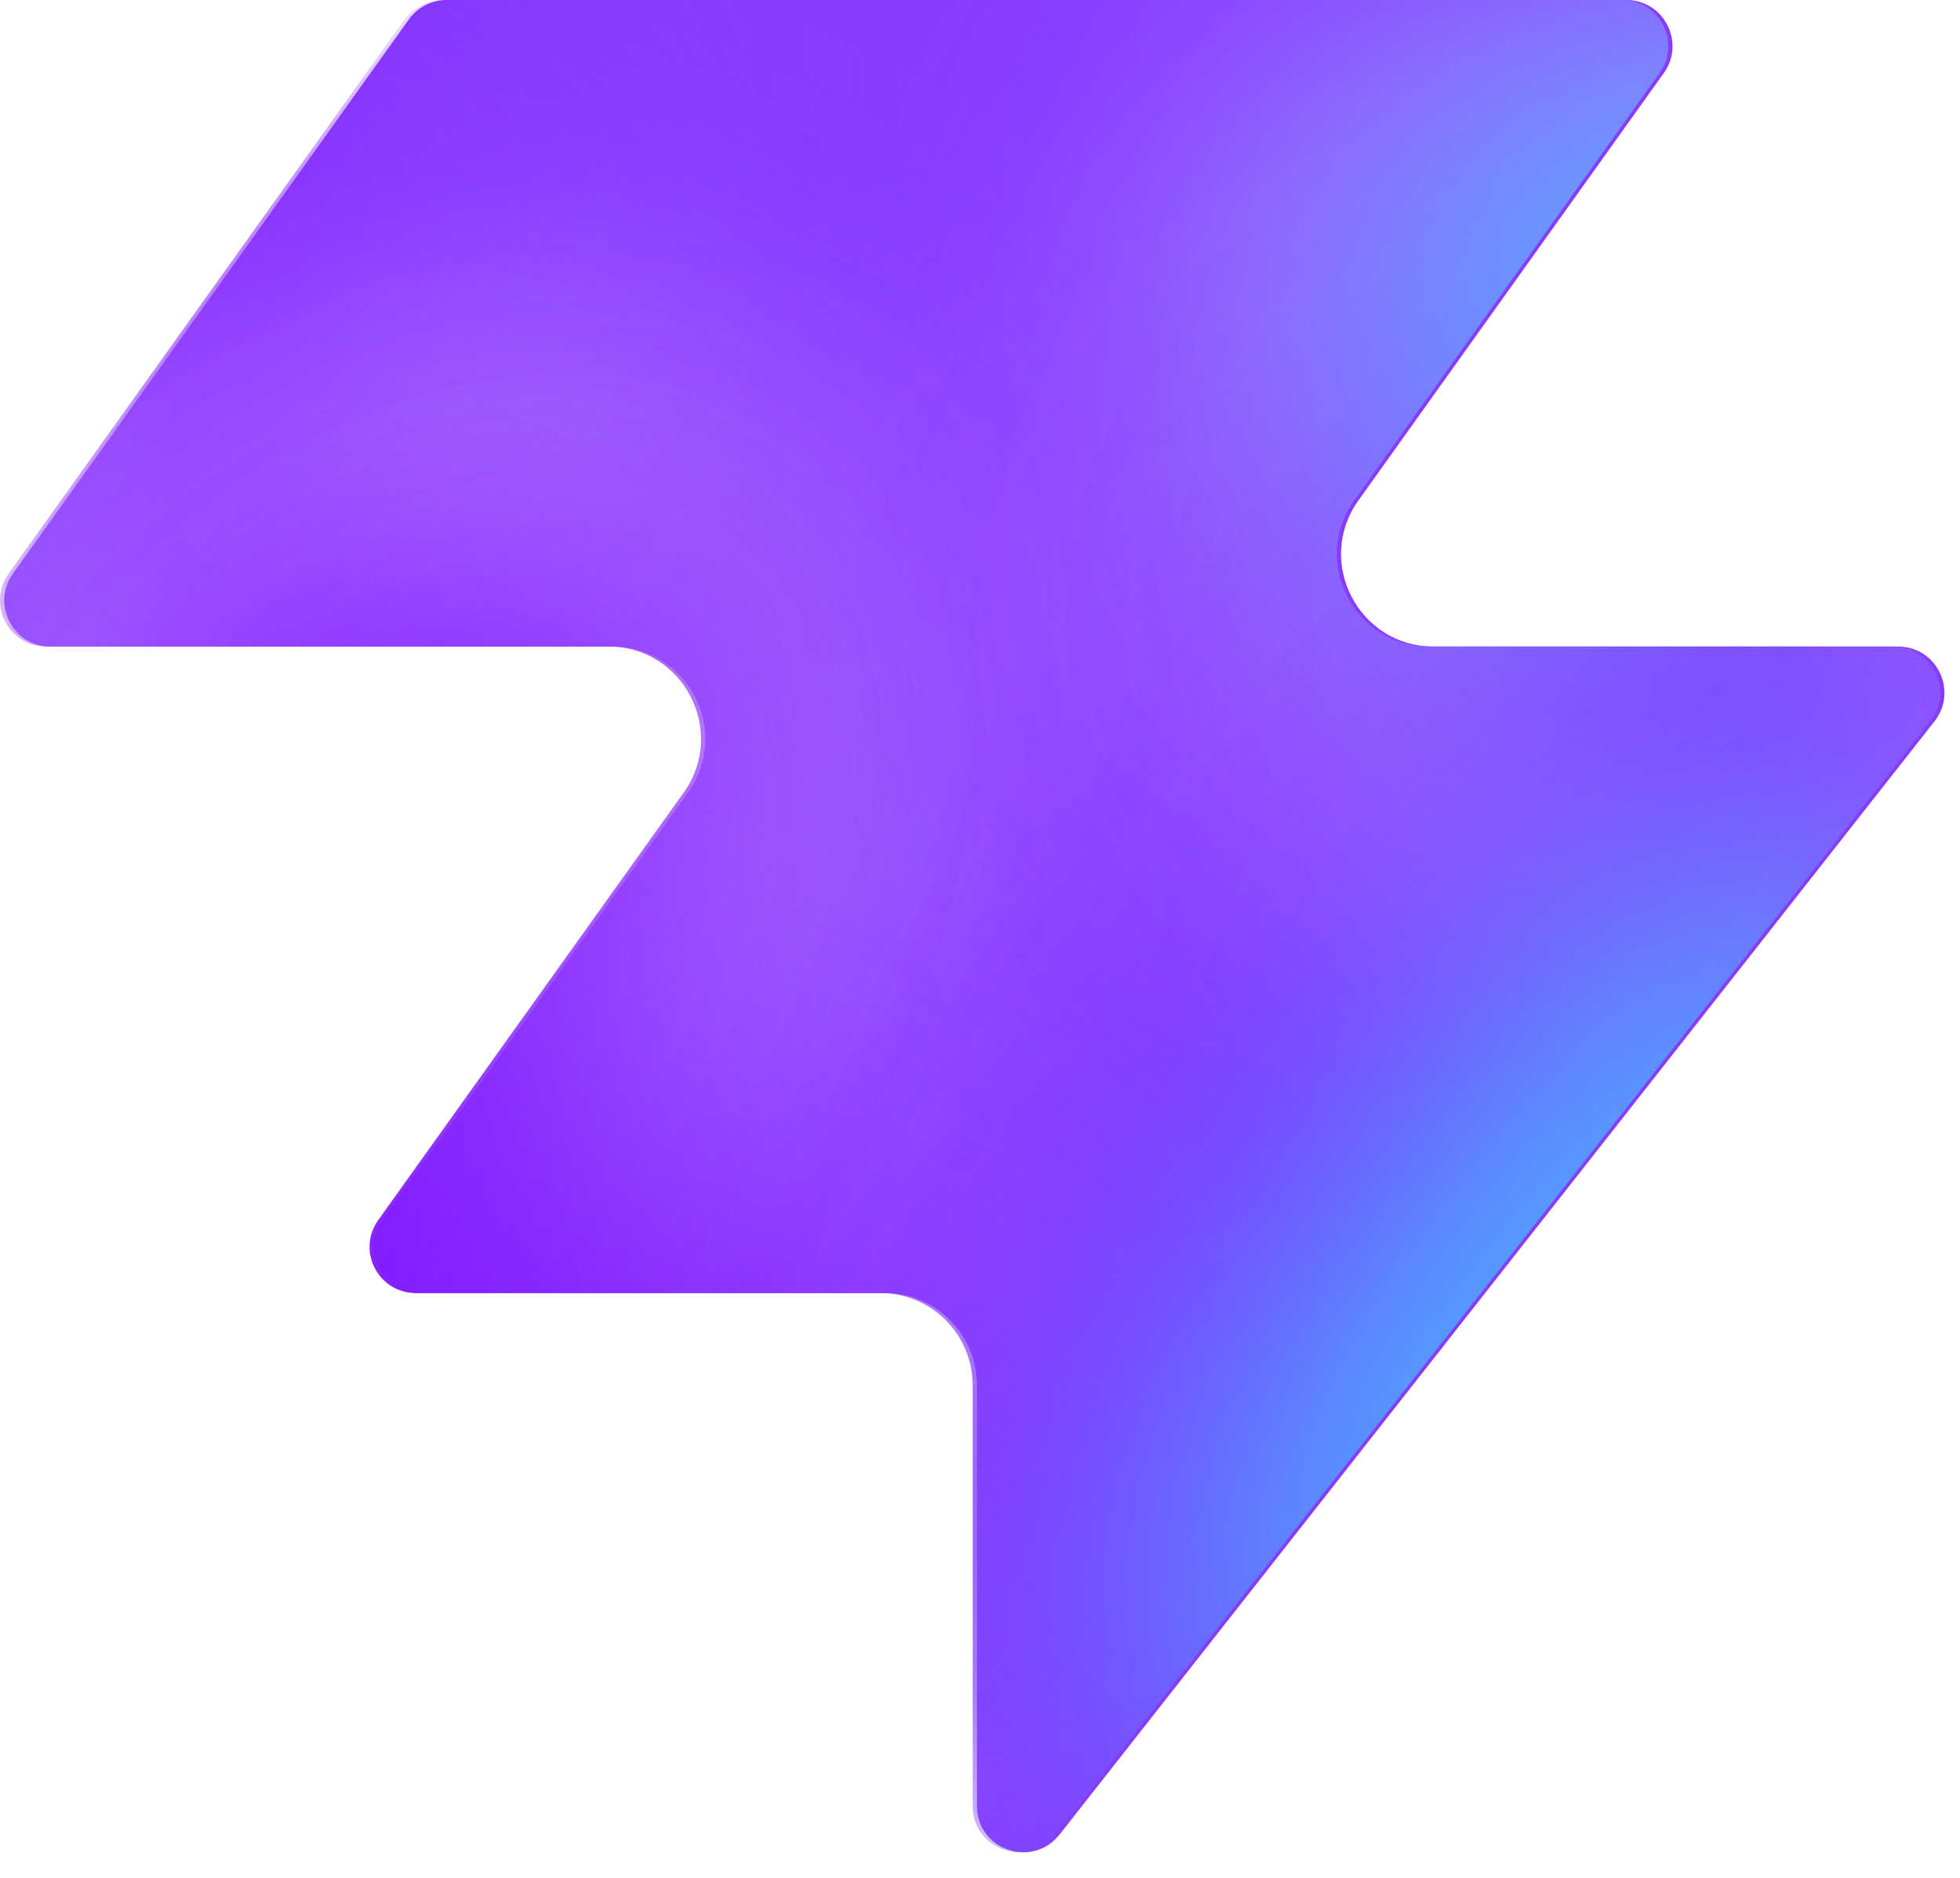
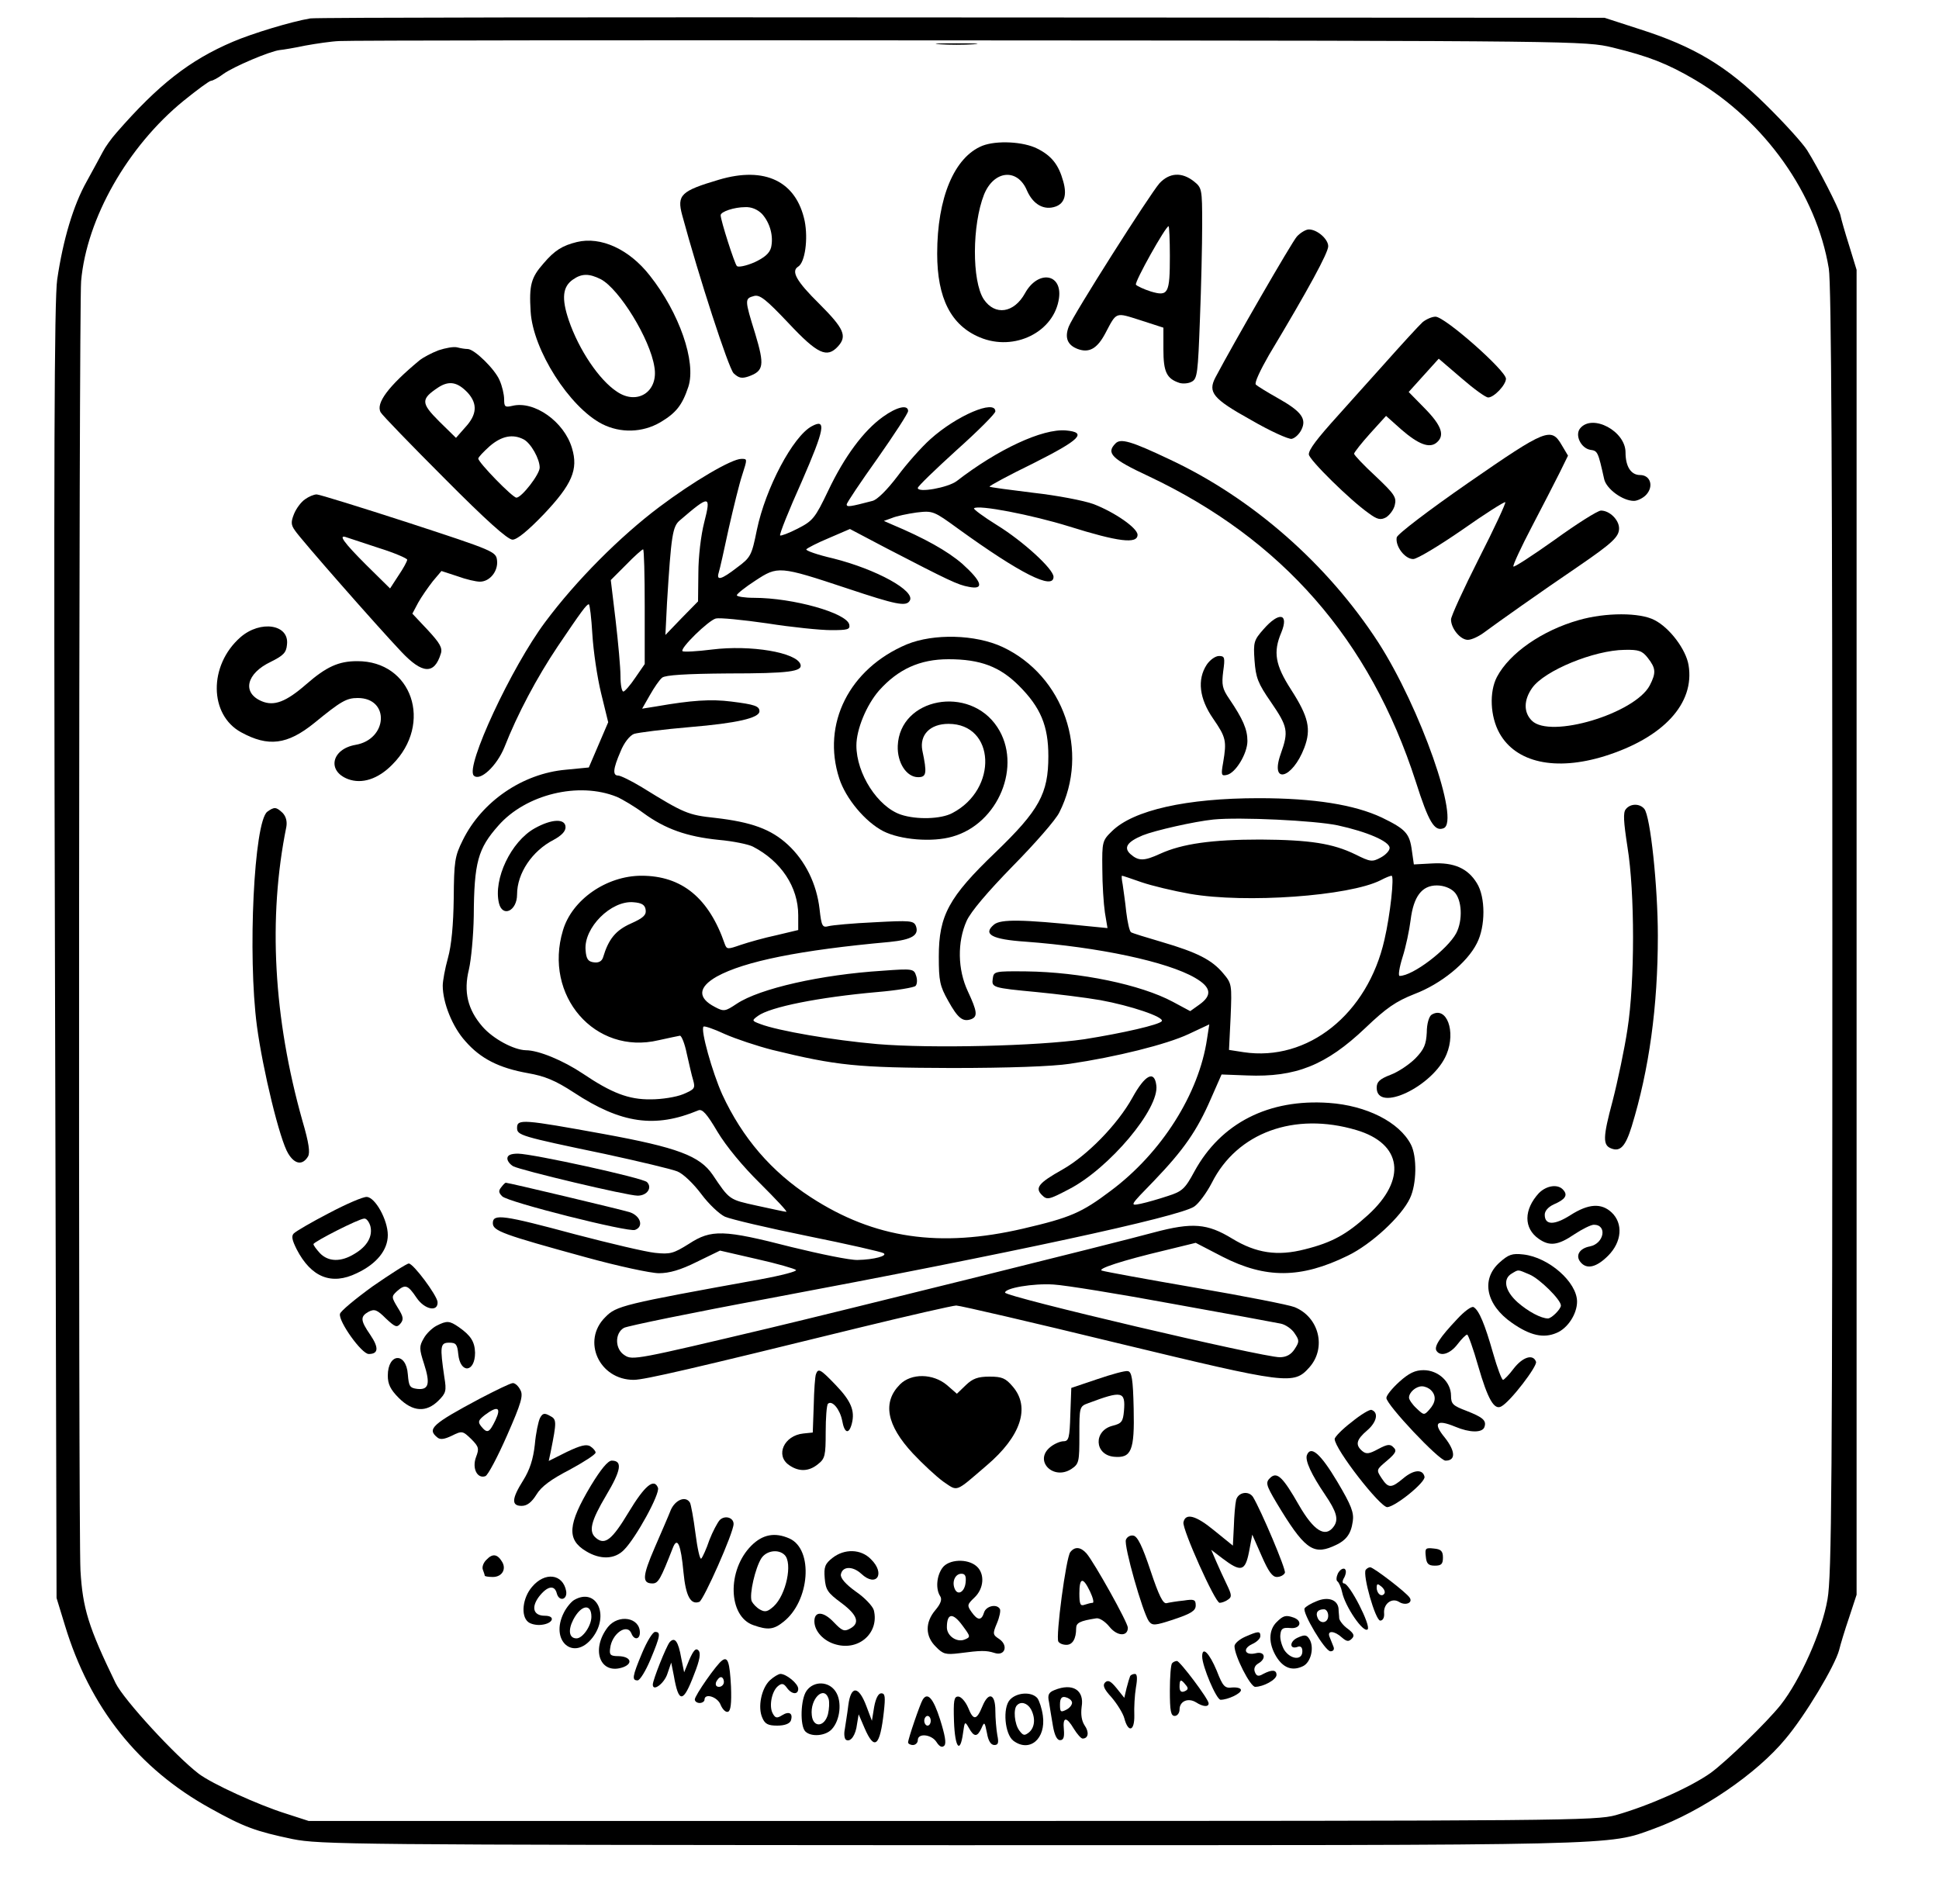
- <svg xmlns="http://www.w3.org/2000/svg" width="48" height="46" fill="none" viewBox="0 0 48 46">
-   <path fill="#863bff" d="M25.946 44.938c-.664.845-2.021.375-2.021-.698V33.937a2.26 2.26 0 0 0-2.262-2.262H10.287c-.92 0-1.456-1.04-.92-1.788l7.48-10.471c1.07-1.497 0-3.578-1.842-3.578H1.237c-.92 0-1.456-1.04-.92-1.788L10.013.474c.214-.297.556-.474.92-.474h28.894c.92 0 1.456 1.04.92 1.788l-7.48 10.471c-1.07 1.498 0 3.579 1.842 3.579h11.377c.943 0 1.473 1.088.89 1.83L25.947 44.94z" style="fill:#863bff;fill:color(display-p3 .525 .23 1);fill-opacity:1" />
-   <mask id="a" width="48" height="46" x="0" y="0" maskUnits="userSpaceOnUse" style="mask-type:alpha">
-     <path fill="#000" d="M25.842 44.938c-.664.844-2.021.375-2.021-.698V33.937a2.26 2.26 0 0 0-2.262-2.262H10.183c-.92 0-1.456-1.04-.92-1.788l7.48-10.471c1.07-1.498 0-3.579-1.842-3.579H1.133c-.92 0-1.456-1.04-.92-1.787L9.91.473c.214-.297.556-.474.92-.474h28.894c.92 0 1.456 1.04.92 1.788l-7.48 10.471c-1.07 1.498 0 3.578 1.842 3.578h11.377c.943 0 1.473 1.088.89 1.832L25.843 44.94z" style="fill:#000;fill-opacity:1" />
-   </mask>
-   <g mask="url(#a)">
-     <g filter="url(#b)">
-       <ellipse cx="5.508" cy="14.704" fill="#ede6ff" rx="5.508" ry="14.704" style="fill:#ede6ff;fill:color(display-p3 .927 .903 1);fill-opacity:1" transform="matrix(.00324 1 1 -.00324 -4.47 31.516)" />
-     </g>
-     <g filter="url(#c)">
-       <ellipse cx="10.399" cy="29.851" fill="#ede6ff" rx="10.399" ry="29.851" style="fill:#ede6ff;fill:color(display-p3 .927 .903 1);fill-opacity:1" transform="matrix(.00324 1 1 -.00324 -39.328 7.883)" />
-     </g>
-     <g filter="url(#d)">
-       <ellipse cx="5.508" cy="30.487" fill="#7e14ff" rx="5.508" ry="30.487" style="fill:#7e14ff;fill:color(display-p3 .492 .077 1);fill-opacity:1" transform="rotate(89.814 -25.913 -14.639)scale(1 -1)" />
-     </g>
-     <g filter="url(#e)">
-       <ellipse cx="5.508" cy="30.599" fill="#7e14ff" rx="5.508" ry="30.599" style="fill:#7e14ff;fill:color(display-p3 .492 .077 1);fill-opacity:1" transform="rotate(89.814 -32.644 -3.334)scale(1 -1)" />
-     </g>
-     <g filter="url(#f)">
-       <ellipse cx="5.508" cy="30.599" fill="#7e14ff" rx="5.508" ry="30.599" style="fill:#7e14ff;fill:color(display-p3 .492 .077 1);fill-opacity:1" transform="matrix(.00324 1 1 -.00324 -34.34 30.47)" />
-     </g>
-     <g filter="url(#g)">
-       <ellipse cx="14.072" cy="22.078" fill="#ede6ff" rx="14.072" ry="22.078" style="fill:#ede6ff;fill:color(display-p3 .927 .903 1);fill-opacity:1" transform="rotate(93.35 24.506 48.493)scale(-1 1)" />
-     </g>
-     <g filter="url(#h)">
-       <ellipse cx="3.47" cy="21.501" fill="#7e14ff" rx="3.47" ry="21.501" style="fill:#7e14ff;fill:color(display-p3 .492 .077 1);fill-opacity:1" transform="rotate(89.009 28.708 47.59)scale(-1 1)" />
-     </g>
-     <g filter="url(#i)">
-       <ellipse cx="3.47" cy="21.501" fill="#7e14ff" rx="3.47" ry="21.501" style="fill:#7e14ff;fill:color(display-p3 .492 .077 1);fill-opacity:1" transform="rotate(89.009 28.708 47.59)scale(-1 1)" />
-     </g>
-     <g filter="url(#j)">
-       <ellipse cx=".387" cy="8.972" fill="#7e14ff" rx="4.407" ry="29.108" style="fill:#7e14ff;fill:color(display-p3 .492 .077 1);fill-opacity:1" transform="rotate(39.51 .387 8.972)" />
-     </g>
-     <g filter="url(#k)">
-       <ellipse cx="47.523" cy="-6.092" fill="#7e14ff" rx="4.407" ry="29.108" style="fill:#7e14ff;fill:color(display-p3 .492 .077 1);fill-opacity:1" transform="rotate(37.892 47.523 -6.092)" />
-     </g>
-     <g filter="url(#l)">
-       <ellipse cx="41.412" cy="6.333" fill="#47bfff" rx="5.971" ry="9.665" style="fill:#47bfff;fill:color(display-p3 .28 .748 1);fill-opacity:1" transform="rotate(37.892 41.412 6.333)" />
-     </g>
-     <g filter="url(#m)">
-       <ellipse cx="-1.879" cy="38.332" fill="#7e14ff" rx="4.407" ry="29.108" style="fill:#7e14ff;fill:color(display-p3 .492 .077 1);fill-opacity:1" transform="rotate(37.892 -1.88 38.332)" />
-     </g>
-     <g filter="url(#n)">
-       <ellipse cx="-1.879" cy="38.332" fill="#7e14ff" rx="4.407" ry="29.108" style="fill:#7e14ff;fill:color(display-p3 .492 .077 1);fill-opacity:1" transform="rotate(37.892 -1.88 38.332)" />
-     </g>
-     <g filter="url(#o)">
-       <ellipse cx="35.651" cy="29.907" fill="#7e14ff" rx="4.407" ry="29.108" style="fill:#7e14ff;fill:color(display-p3 .492 .077 1);fill-opacity:1" transform="rotate(37.892 35.651 29.907)" />
-     </g>
-     <g filter="url(#p)">
-       <ellipse cx="38.418" cy="32.4" fill="#47bfff" rx="5.971" ry="15.297" style="fill:#47bfff;fill:color(display-p3 .28 .748 1);fill-opacity:1" transform="rotate(37.892 38.418 32.4)" />
-     </g>
+ <svg xmlns="http://www.w3.org/2000/svg" version="1.0" width="600pt" height="589pt" viewBox="0 0 600 589" preserveAspectRatio="xMidYMid meet">
+   <g transform="translate(0,589) scale(0.1,-0.1)" fill="#000000" stroke="none">
+     <path d="M960 5833 c-59 -10 -178 -46 -239 -72 -134 -57 -231 -133 -360 -281 -17 -19 -36 -46 -43 -60 -7 -14 -30 -55 -50 -92 -41 -73 -73 -180 -91 -303 -9 -60 -11 -582 -7 -2080 l5 -2000 26 -85 c77 -254 227 -443 450 -566 104 -58 140 -71 254 -95 86 -17 179 -18 2035 -19 2099 0 2033 -2 2178 51 146 53 318 170 407 278 61 72 153 226 166 275 4 17 18 63 31 101 l23 70 0 2050 0 2050 -23 75 c-13 41 -25 83 -27 94 -5 22 -68 145 -103 201 -14 22 -71 85 -127 140 -121 120 -223 181 -389 234 l-111 36 -1990 1 c-1094 1 -2001 0 -2015 -3z m4030 -90 c111 -27 170 -50 255 -100 216 -128 376 -353 414 -584 8 -46 11 -668 11 -2050 0 -1707 -2 -1996 -15 -2068 -17 -100 -85 -251 -145 -327 -43 -54 -166 -173 -216 -210 -62 -44 -189 -101 -294 -131 -62 -17 -156 -18 -2055 -18 l-1990 0 -71 23 c-86 27 -228 92 -269 123 -73 56 -231 228 -257 280 -85 175 -102 232 -109 349 -7 135 -5 3907 2 3990 17 194 144 417 317 558 42 34 80 62 85 62 5 0 22 9 38 21 32 23 143 70 174 74 11 1 47 7 80 14 33 6 80 13 105 14 25 2 902 3 1950 2 1888 -1 1906 -2 1990 -22z" />
+     <path d="M2908 5753 c28 -2 76 -2 105 0 28 2 5 3 -53 3 -58 0 -81 -1 -52 -3z" />
+     <path d="M3040 5439 c-87 -35 -140 -161 -140 -334 0 -138 43 -222 132 -259 107 -45 231 17 245 122 10 76 -65 87 -105 15 -34 -62 -93 -71 -128 -19 -37 57 -36 230 1 324 31 76 104 82 133 12 19 -43 53 -62 89 -49 27 10 35 36 23 78 -14 51 -36 79 -80 101 -43 22 -126 26 -170 9z" />
+     <path d="M2225 5334 c-118 -35 -131 -47 -114 -110 52 -192 143 -472 159 -489 16 -15 25 -17 46 -10 48 17 50 35 21 132 -33 106 -33 109 -4 117 18 5 37 -10 107 -84 90 -96 119 -109 153 -72 29 32 19 55 -58 132 -71 70 -88 101 -65 115 21 13 31 85 20 141 -26 123 -123 170 -265 128z m133 -106 c25 -28 36 -69 28 -104 -5 -18 -20 -31 -52 -46 -26 -11 -50 -16 -54 -11 -7 7 -50 141 -50 157 0 11 42 25 76 25 19 1 38 -7 52 -21z" />
+     <path d="M3588 5323 c-30 -34 -267 -407 -281 -444 -13 -34 -4 -57 28 -69 35 -13 60 1 85 48 36 68 30 66 109 41 l71 -23 0 -67 c0 -70 10 -91 50 -104 10 -3 28 -2 38 4 17 9 19 28 25 192 4 100 7 233 7 295 0 110 -1 113 -26 133 -37 29 -75 27 -106 -6z m32 -225 c0 -117 -5 -126 -59 -110 -22 7 -43 17 -46 21 -5 8 92 181 101 181 2 0 4 -42 4 -92z" />
+     <path d="M4013 5158 c-16 -18 -196 -330 -252 -436 -24 -46 -8 -66 109 -131 60 -35 118 -61 127 -59 10 2 23 14 30 28 17 34 0 57 -73 98 -32 18 -63 37 -68 42 -5 5 14 45 41 92 123 205 183 316 183 336 0 22 -34 52 -60 52 -9 0 -26 -10 -37 -22z" />
+     <path d="M1785 5141 c-45 -11 -69 -26 -103 -66 -39 -44 -45 -68 -40 -149 7 -119 120 -296 221 -348 57 -29 125 -27 180 5 49 29 68 53 87 110 25 77 -28 229 -119 344 -64 82 -152 122 -226 104z m74 -115 c57 -30 153 -185 166 -272 13 -76 -53 -119 -116 -76 -55 36 -118 130 -149 221 -23 68 -19 104 13 126 27 19 50 19 86 1z" />
+     <path d="M4402 4893 c-11 -10 -66 -70 -122 -133 -57 -63 -119 -133 -139 -155 -66 -73 -91 -106 -91 -121 0 -16 128 -142 185 -182 27 -20 37 -22 54 -13 11 7 24 24 27 38 6 24 -1 34 -59 89 -37 34 -67 66 -67 70 1 5 23 33 50 63 l49 54 47 -42 c53 -46 87 -59 109 -41 27 22 16 53 -36 106 l-50 51 46 51 47 52 70 -60 c38 -33 75 -60 83 -60 18 0 55 39 55 58 0 25 -189 192 -218 192 -11 0 -29 -8 -40 -17z" />
+     <path d="M1357 4806 c-21 -8 -48 -22 -60 -32 -95 -79 -135 -132 -119 -160 4 -8 93 -100 197 -204 129 -130 196 -190 211 -190 14 0 48 28 97 79 87 92 107 138 87 204 -24 82 -117 148 -185 131 -22 -5 -25 -3 -25 20 0 15 -6 41 -14 59 -14 34 -78 97 -99 97 -7 0 -21 2 -32 5 -11 3 -37 -2 -58 -9z m91 -132 c30 -34 28 -67 -8 -106 l-29 -33 -52 51 c-57 57 -57 69 -3 105 34 22 60 17 92 -17z m173 -144 c22 -12 49 -60 49 -87 0 -21 -56 -93 -72 -93 -12 0 -118 109 -118 121 0 4 16 21 35 38 37 32 72 39 106 21z" />
+     <path d="M2732 4600 c-60 -43 -119 -123 -169 -228 -41 -86 -48 -94 -95 -118 -27 -14 -52 -23 -54 -21 -3 3 27 78 67 167 71 163 77 196 31 171 -58 -31 -143 -191 -170 -321 -16 -79 -19 -85 -61 -116 -49 -38 -65 -42 -57 -16 3 9 17 71 31 137 15 66 33 139 41 163 17 53 17 52 -2 52 -30 0 -149 -70 -254 -149 -121 -91 -257 -227 -353 -356 -104 -139 -248 -448 -221 -475 19 -19 71 29 95 88 40 102 100 215 165 312 73 108 89 130 96 130 3 0 8 -42 11 -93 3 -51 15 -133 27 -182 l22 -90 -30 -70 -30 -70 -72 -7 c-133 -12 -259 -98 -318 -218 -25 -50 -27 -66 -28 -180 -1 -81 -7 -146 -18 -185 -9 -32 -16 -71 -16 -85 0 -53 30 -128 70 -172 47 -54 104 -83 194 -99 51 -9 84 -22 142 -60 146 -96 251 -111 385 -55 12 5 26 -10 59 -66 27 -45 78 -107 132 -160 49 -49 86 -88 81 -88 -4 0 -45 9 -91 19 -86 19 -84 17 -137 96 -40 58 -108 84 -338 126 -248 45 -267 47 -267 19 0 -23 8 -26 272 -81 106 -23 207 -47 224 -54 18 -7 50 -38 74 -70 23 -31 56 -62 73 -70 18 -8 133 -35 256 -60 124 -25 229 -49 235 -53 14 -8 -29 -20 -80 -21 -23 -1 -115 18 -205 40 -210 54 -248 55 -317 10 -48 -30 -58 -33 -105 -28 -29 3 -139 29 -246 57 -223 60 -256 65 -256 35 0 -24 30 -35 289 -106 98 -27 200 -49 225 -49 32 0 67 10 117 35 l72 35 113 -26 c63 -14 118 -30 122 -34 5 -4 -45 -17 -110 -29 -426 -77 -446 -82 -480 -117 -74 -73 -19 -194 88 -194 33 0 183 35 696 161 156 38 292 69 302 69 11 0 235 -52 498 -116 531 -128 546 -130 595 -75 53 60 30 155 -46 186 -17 7 -155 34 -306 60 -151 26 -282 50 -290 53 -17 5 61 31 196 63 l94 23 83 -43 c133 -68 242 -68 387 3 73 35 167 122 193 178 21 44 22 129 3 166 -36 70 -138 121 -254 129 -186 13 -334 -62 -416 -212 -29 -54 -38 -62 -82 -76 -27 -9 -65 -20 -84 -24 -35 -7 -35 -7 41 71 92 96 133 155 176 254 l33 75 79 -3 c150 -6 244 31 366 147 65 62 94 82 152 105 82 31 163 97 193 157 27 52 27 143 0 186 -28 46 -71 65 -139 61 l-56 -3 -6 42 c-7 54 -19 67 -93 103 -85 40 -210 60 -381 60 -223 0 -388 -37 -454 -102 -30 -29 -31 -33 -30 -117 0 -47 4 -108 8 -135 l8 -48 -71 7 c-193 20 -259 21 -280 4 -36 -30 -7 -46 97 -53 228 -17 439 -62 525 -112 50 -29 54 -54 13 -83 l-28 -20 -54 29 c-99 53 -286 92 -454 94 -97 1 -100 0 -103 -22 -4 -28 -1 -29 136 -42 62 -6 151 -17 197 -25 93 -17 198 -52 190 -65 -7 -11 -120 -37 -240 -56 -144 -21 -472 -29 -640 -15 -138 12 -307 41 -362 62 -27 10 -27 11 -8 25 38 28 189 58 369 74 60 5 114 14 119 19 5 5 6 19 2 31 -7 22 -10 23 -104 16 -191 -12 -380 -55 -451 -102 -36 -24 -40 -25 -68 -10 -54 28 -52 61 6 94 85 47 257 82 534 107 70 7 93 21 82 50 -7 16 -18 17 -128 11 -67 -3 -131 -9 -142 -12 -19 -5 -22 -1 -28 53 -9 78 -44 149 -98 199 -52 48 -112 70 -225 83 -84 9 -96 14 -227 95 -33 20 -66 36 -73 36 -18 0 -16 21 7 74 11 28 29 50 42 55 13 4 91 14 173 21 144 12 215 28 215 49 0 16 -15 21 -87 30 -63 8 -123 4 -232 -15 l-44 -7 24 42 c13 23 30 48 38 54 10 8 73 12 205 13 188 0 230 6 223 28 -12 37 -154 61 -274 46 -47 -6 -88 -8 -91 -5 -9 8 80 95 103 101 11 3 83 -4 159 -15 76 -12 165 -21 198 -21 51 0 59 2 56 17 -7 36 -174 83 -295 83 -29 0 -53 4 -53 8 0 4 26 25 57 45 70 46 74 46 285 -24 150 -50 182 -57 193 -38 19 30 -102 97 -237 131 -48 11 -85 24 -83 28 3 4 34 20 70 35 l65 28 112 -59 c195 -101 222 -114 256 -120 49 -10 41 16 -20 71 -46 40 -118 80 -218 122 l-25 11 25 9 c14 6 48 13 76 17 51 6 53 5 130 -51 191 -138 294 -190 294 -148 0 24 -94 110 -175 160 -42 26 -74 50 -71 52 12 12 178 -20 294 -56 153 -48 212 -55 212 -26 0 21 -71 70 -136 95 -30 11 -114 27 -186 35 -73 9 -134 17 -136 19 -2 2 59 35 135 72 145 73 169 96 101 102 -72 6 -210 -58 -338 -157 -27 -20 -120 -37 -120 -21 0 5 54 57 120 117 66 59 120 113 120 120 0 38 -120 -13 -201 -86 -28 -25 -74 -77 -102 -115 -32 -42 -62 -72 -77 -76 -69 -18 -80 -20 -80 -11 0 5 43 69 95 142 52 74 95 140 95 147 0 21 -35 13 -78 -18z m-553 -327 c-10 -39 -18 -106 -18 -156 l-1 -88 -51 -52 -50 -52 5 100 c13 209 17 236 40 255 92 79 97 79 75 -7z m-184 -261 l0 -177 -29 -42 c-16 -24 -33 -43 -37 -43 -5 0 -9 21 -9 48 0 26 -7 103 -15 172 l-15 125 47 47 c26 27 50 48 53 48 3 0 5 -80 5 -178z m-86 -588 c18 -8 55 -30 82 -50 67 -49 134 -73 233 -83 45 -4 93 -14 106 -21 87 -45 140 -125 140 -212 l0 -46 -67 -16 c-38 -8 -87 -22 -111 -30 -40 -14 -43 -14 -49 2 -49 143 -133 212 -258 212 -108 0 -215 -74 -243 -169 -61 -202 99 -387 296 -340 31 7 61 13 66 14 5 0 15 -25 21 -55 7 -30 15 -67 20 -83 7 -25 4 -28 -31 -43 -22 -9 -66 -16 -100 -16 -69 -1 -122 20 -211 80 -60 40 -136 72 -176 72 -37 1 -101 35 -134 73 -46 53 -59 108 -42 177 7 30 14 105 15 165 1 167 13 209 76 280 85 97 249 137 367 89z m2230 -88 c92 -20 161 -50 161 -70 0 -9 -13 -22 -28 -30 -26 -14 -32 -13 -78 10 -70 34 -140 45 -294 46 -150 0 -242 -13 -310 -44 -50 -23 -67 -23 -92 -1 -22 20 -10 38 38 58 37 15 160 43 219 49 81 8 312 -3 384 -18z m-607 -176 c32 -11 99 -27 150 -36 172 -30 493 -7 590 42 15 8 30 14 34 14 9 0 -4 -121 -22 -198 -52 -230 -237 -378 -436 -348 l-45 7 5 102 c4 100 4 103 -23 135 -35 42 -81 65 -190 97 -48 14 -90 27 -95 30 -5 3 -11 31 -15 63 -3 31 -9 69 -11 85 -3 15 -4 27 -2 27 2 0 29 -9 60 -20z m968 -30 c24 -24 27 -88 6 -128 -27 -50 -134 -132 -175 -132 -5 0 -1 26 9 58 10 31 21 83 25 115 9 73 35 107 81 107 21 0 42 -8 54 -20z m-2502 -56 c2 -16 -8 -25 -46 -42 -47 -21 -69 -48 -86 -105 -4 -12 -14 -17 -28 -15 -18 2 -24 10 -26 38 -6 69 79 154 148 148 26 -2 36 -8 38 -24z m392 -433 c201 -49 261 -55 555 -56 176 0 312 5 365 13 143 21 300 60 368 92 l64 30 -7 -45 c-25 -170 -141 -353 -298 -470 -90 -68 -125 -83 -271 -117 -258 -60 -460 -31 -657 97 -122 79 -212 184 -274 318 -31 69 -68 201 -58 210 2 3 32 -7 66 -23 34 -15 100 -37 147 -49z m1807 -248 c142 -42 157 -153 36 -263 -66 -60 -111 -85 -195 -106 -85 -22 -151 -12 -225 33 -77 47 -123 51 -243 19 -109 -30 -988 -248 -1190 -296 -409 -97 -423 -100 -447 -84 -31 19 -31 69 -2 85 12 6 211 47 443 90 758 142 1272 253 1321 285 14 9 39 43 55 74 78 155 255 220 447 163z m-567 -538 c168 -30 318 -58 333 -61 15 -3 35 -17 43 -30 15 -22 15 -26 0 -49 -11 -17 -26 -25 -46 -25 -53 0 -850 187 -850 200 0 14 86 29 150 25 36 -2 202 -29 370 -60z" />
+     <path d="M1655 3327 c-74 -41 -129 -158 -111 -232 11 -45 56 -24 56 27 0 66 47 135 113 169 24 13 37 26 37 39 0 28 -43 26 -95 -3z" />
+     <path d="M3504 2493 c-46 -83 -140 -179 -216 -222 -75 -42 -86 -57 -64 -79 16 -16 21 -15 84 18 124 64 281 250 270 322 -6 47 -35 32 -74 -39z" />
+     <path d="M4890 4565 c-18 -21 2 -62 31 -67 23 -3 24 -6 43 -91 7 -30 57 -67 92 -67 11 0 29 9 38 19 24 26 13 61 -19 61 -28 0 -45 26 -45 70 0 66 -102 120 -140 75z" />
+     <path d="M4545 4397 c-124 -86 -221 -160 -223 -170 -5 -27 25 -67 51 -67 12 0 80 41 151 90 71 50 131 88 134 86 2 -3 -34 -81 -82 -175 -47 -93 -86 -178 -86 -188 0 -28 29 -63 52 -63 12 0 35 11 52 24 35 26 173 124 291 204 105 72 125 91 125 117 0 26 -29 55 -56 55 -10 0 -75 -41 -144 -91 -69 -49 -126 -86 -127 -82 -2 4 24 60 57 123 33 63 72 139 86 167 l26 53 -19 32 c-33 57 -48 51 -288 -115z" />
+     <path d="M3452 4518 c-30 -30 -13 -48 103 -102 412 -195 684 -505 826 -945 40 -126 58 -155 86 -144 52 20 -72 373 -202 575 -157 242 -389 446 -645 566 -120 57 -152 66 -168 50z" />
+     <path d="M944 4345 c-12 -8 -27 -28 -34 -45 -10 -25 -10 -34 3 -52 17 -26 254 -296 329 -375 65 -69 102 -71 122 -6 6 18 -3 33 -40 73 l-48 51 18 34 c10 18 31 48 45 66 l27 32 49 -16 c27 -10 58 -17 70 -17 31 0 57 33 53 66 -3 27 -10 30 -273 116 -148 48 -277 88 -285 88 -9 0 -25 -7 -36 -15z m229 -151 c48 -15 87 -32 87 -36 0 -5 -12 -27 -27 -49 l-26 -40 -74 73 c-69 69 -89 96 -60 85 6 -2 51 -17 100 -33z" />
+     <path d="M4885 3971 c-113 -32 -214 -102 -253 -176 -24 -46 -21 -122 8 -174 51 -91 173 -118 325 -71 182 57 280 163 260 282 -8 48 -58 115 -105 139 -45 24 -152 24 -235 0z m214 -117 c25 -32 26 -46 6 -85 -46 -87 -308 -166 -365 -109 -26 26 -25 64 1 101 38 54 192 117 286 118 44 1 55 -3 72 -25z" />
+     <path d="M3910 3943 c-30 -34 -32 -40 -28 -97 4 -53 10 -70 51 -129 52 -76 55 -90 30 -160 -34 -96 36 -78 73 19 22 58 13 96 -41 180 -49 76 -56 116 -30 177 24 59 -7 65 -55 10z" />
+     <path d="M744 3918 c-99 -87 -97 -240 2 -294 84 -46 143 -39 227 29 82 67 99 77 134 77 100 0 93 -128 -7 -145 -74 -13 -89 -81 -23 -106 43 -16 93 0 137 45 127 127 61 321 -109 320 -57 0 -95 -17 -158 -72 -62 -54 -99 -68 -137 -52 -62 26 -48 86 28 122 38 19 48 28 50 53 8 63 -82 77 -144 23z" />
+     <path d="M2806 3896 c-178 -75 -264 -246 -209 -415 20 -62 80 -134 136 -163 53 -27 152 -35 214 -17 143 40 217 221 139 339 -86 131 -302 91 -308 -58 -2 -52 27 -97 63 -97 26 0 28 12 13 83 -9 48 24 82 81 82 145 0 154 -202 12 -276 -35 -19 -111 -21 -159 -5 -72 24 -138 127 -138 214 0 50 31 125 70 170 59 66 126 97 215 97 99 0 159 -23 218 -82 67 -67 91 -124 91 -218 0 -116 -28 -167 -164 -298 -144 -138 -175 -195 -175 -322 0 -75 3 -91 29 -137 30 -54 45 -66 71 -57 21 8 19 24 -10 86 -32 68 -33 153 -4 218 13 29 65 90 143 170 68 69 133 143 144 166 95 188 14 423 -176 512 -84 39 -213 42 -296 8z" />
+     <path d="M3734 3833 c-30 -46 -23 -105 20 -167 40 -58 42 -69 31 -135 -7 -39 -6 -43 11 -39 27 5 64 66 64 105 0 36 -14 68 -56 130 -22 32 -24 44 -19 85 6 43 5 48 -13 48 -11 0 -28 -12 -38 -27z" />
+     <path d="M5031 3386 c-9 -10 -7 -39 5 -117 23 -141 23 -417 0 -564 -9 -60 -30 -160 -46 -222 -30 -112 -31 -137 -4 -147 28 -11 44 7 63 68 54 176 81 371 81 590 0 152 -23 371 -42 393 -14 17 -43 17 -57 -1z" />
+     <path d="M827 3378 c-41 -32 -61 -443 -32 -663 18 -135 71 -354 97 -395 20 -33 44 -37 61 -9 7 12 3 42 -17 110 -90 319 -107 629 -50 910 3 17 -1 32 -11 43 -20 19 -26 20 -48 4z" />
+     <path d="M4430 2750 c-8 -5 -15 -28 -15 -55 -2 -37 -8 -52 -35 -80 -19 -19 -53 -42 -77 -51 -34 -13 -43 -22 -43 -40 0 -79 175 4 216 103 30 72 0 151 -46 123z" />
+     <path d="M1570 2305 c0 -8 8 -18 18 -24 25 -13 353 -91 385 -91 30 0 46 25 29 42 -13 13 -351 87 -399 88 -23 0 -33 -5 -33 -15z" />
+     <path d="M1551 2216 c-9 -11 -8 -17 3 -28 17 -18 391 -112 411 -104 28 10 17 44 -17 55 -26 8 -374 91 -383 91 -2 0 -8 -6 -14 -14z" />
+     <path d="M4762 2198 c-47 -51 -48 -109 0 -142 33 -23 59 -20 109 14 24 16 52 30 61 30 42 0 32 -58 -12 -67 -33 -6 -46 -29 -29 -49 19 -23 49 -16 85 20 43 43 47 100 11 134 -32 30 -72 27 -127 -8 -50 -32 -80 -32 -80 1 0 12 11 24 28 32 35 15 44 28 30 44 -16 20 -52 15 -76 -9z" />
+     <path d="M1018 2136 c-54 -28 -102 -56 -109 -63 -8 -8 -5 -21 9 -49 45 -87 108 -112 186 -74 62 29 96 72 96 118 0 47 -39 117 -65 118 -11 1 -64 -22 -117 -50z m128 -40 c8 -32 -10 -63 -49 -86 -42 -26 -81 -25 -107 2 -11 12 -20 24 -20 28 0 7 141 79 157 79 7 1 15 -10 19 -23z" />
+     <path d="M4640 1983 c-58 -52 -42 -131 39 -187 56 -39 97 -48 137 -31 35 14 64 59 64 97 0 60 -87 137 -166 146 -35 4 -46 0 -74 -25z m93 -37 c31 -13 97 -78 97 -96 0 -11 -29 -40 -40 -40 -21 0 -61 21 -94 50 -39 35 -47 72 -18 89 22 13 17 13 55 -3z" />
+     <path d="M1154 1910 c-54 -39 -101 -78 -102 -86 -5 -23 67 -124 89 -124 30 0 32 19 5 59 -31 45 -32 57 -5 72 18 9 26 6 53 -21 29 -27 34 -29 45 -16 11 13 9 22 -8 49 -20 33 -20 35 -3 51 26 23 34 20 61 -20 25 -37 67 -45 65 -13 -2 21 -75 119 -89 119 -6 0 -56 -32 -111 -70z" />
+     <path d="M4509 1808 c-54 -57 -72 -85 -64 -98 12 -19 42 -10 65 20 13 17 26 30 30 30 3 0 19 -44 34 -97 30 -104 50 -138 72 -125 28 15 112 125 107 138 -9 25 -41 15 -69 -21 -14 -19 -30 -35 -33 -35 -4 0 -18 37 -31 83 -25 88 -43 132 -60 142 -6 4 -29 -13 -51 -37z" />
+     <path d="M1350 1787 c-13 -7 -31 -24 -39 -39 -14 -24 -14 -32 1 -78 20 -62 15 -82 -21 -78 -23 3 -26 8 -29 45 -5 70 -62 66 -62 -4 0 -26 8 -43 34 -69 43 -43 85 -46 123 -8 23 23 25 30 18 72 -14 96 -13 107 15 107 21 0 25 -5 28 -35 6 -62 52 -58 52 4 -1 34 -13 53 -50 79 -29 20 -37 21 -70 4z" />
+     <path d="M2525 1638 c-3 -7 -6 -51 -7 -97 l-3 -84 -29 -3 c-60 -6 -88 -68 -44 -98 30 -21 61 -20 89 3 22 17 24 27 24 99 0 44 3 84 7 88 13 12 37 -17 44 -52 7 -40 21 -44 30 -9 10 40 -3 70 -50 119 -47 49 -54 53 -61 34z" />
+     <path d="M3395 1622 l-80 -27 -3 -82 c-2 -73 -5 -83 -21 -83 -10 0 -29 -8 -41 -18 -52 -42 9 -104 65 -68 24 16 25 22 25 105 0 87 0 89 28 99 104 39 115 37 110 -24 -3 -33 -7 -39 -35 -46 -60 -15 -57 -90 4 -96 54 -5 64 19 61 149 -2 92 -6 114 -18 116 -8 2 -51 -10 -95 -25z" />
+     <path d="M4330 1614 c-22 -20 -40 -42 -40 -50 0 -21 163 -194 183 -194 32 0 31 29 -2 71 -38 46 -26 58 32 34 45 -19 83 -19 90 -2 8 21 -4 31 -55 51 -42 16 -48 21 -48 47 0 42 -39 79 -85 79 -26 0 -45 -9 -75 -36z m98 -26 c17 -17 15 -38 -5 -60 -16 -18 -17 -18 -40 4 -13 12 -23 27 -23 33 0 16 21 35 40 35 9 0 21 -5 28 -12z" />
+     <path d="M2785 1606 c-55 -55 -42 -126 40 -214 30 -32 72 -71 94 -87 46 -31 35 -35 134 50 106 90 136 180 81 244 -22 26 -33 31 -72 31 -36 0 -52 -6 -73 -26 l-28 -27 -31 27 c-43 36 -110 37 -145 2z" />
+     <path d="M1485 1562 c-148 -79 -164 -94 -132 -120 9 -8 22 -6 45 5 32 16 34 15 60 -10 24 -24 25 -30 15 -56 -13 -35 4 -68 29 -59 8 3 38 60 67 126 44 100 51 124 41 141 -6 12 -16 21 -23 21 -7 0 -52 -22 -102 -48z m48 -67 c-19 -39 -25 -42 -44 -19 -11 14 -9 19 11 35 40 30 52 24 33 -16z" />
+     <path d="M4182 1489 c-29 -22 -52 -46 -52 -52 0 -31 141 -212 163 -211 27 3 118 77 115 94 -5 24 -33 23 -66 -5 -37 -31 -46 -31 -67 1 -17 26 -16 26 17 54 27 23 31 31 20 41 -10 11 -19 10 -47 -5 -28 -15 -37 -17 -50 -6 -22 19 -18 35 16 64 29 25 36 55 13 63 -6 2 -34 -15 -62 -38z" />
+     <path d="M1671 1502 c-5 -10 -13 -47 -16 -82 -5 -46 -16 -79 -36 -111 -36 -57 -37 -79 -5 -79 17 0 31 11 46 35 15 25 45 47 103 77 44 24 80 47 80 53 0 5 -8 14 -16 19 -12 8 -31 3 -73 -17 l-56 -28 6 28 c19 95 19 101 -3 112 -16 9 -22 8 -30 -7z" />
+     <path d="M4044 1387 c-6 -17 14 -60 56 -122 36 -53 43 -77 27 -99 -26 -36 -62 -13 -108 67 -48 84 -66 102 -86 86 -18 -16 -17 -22 18 -81 83 -138 111 -160 172 -134 41 17 57 36 63 78 4 27 -4 49 -48 123 -52 87 -82 113 -94 82z" />
+     <path d="M1828 1292 c-71 -119 -75 -166 -15 -202 44 -27 89 -26 118 4 37 37 112 174 105 192 -12 31 -41 7 -91 -76 -51 -85 -73 -102 -100 -80 -25 20 -17 52 31 133 46 77 51 107 17 107 -12 0 -34 -27 -65 -78z" />
+     <path d="M3825 1248 c-3 -13 -6 -49 -7 -82 l-3 -59 -58 47 c-57 47 -89 55 -95 25 -4 -21 98 -249 112 -249 6 0 18 4 26 10 12 8 12 14 -4 47 -10 21 -25 53 -33 72 l-15 35 34 -26 c58 -44 71 -41 83 20 l10 53 29 -66 c21 -48 33 -65 47 -65 11 0 22 6 25 13 4 10 -74 194 -99 235 -14 20 -46 14 -52 -10z" />
+     <path d="M2076 1218 c-7 -18 -30 -71 -50 -117 -38 -88 -40 -111 -7 -111 18 0 25 13 63 110 14 36 25 11 33 -76 7 -73 22 -101 49 -91 13 5 106 214 106 241 0 20 -27 28 -43 12 -7 -8 -22 -36 -32 -62 -9 -27 -21 -53 -25 -57 -4 -5 -12 31 -18 78 -6 47 -14 90 -17 95 -13 22 -45 9 -59 -22z" />
+     <path d="M2325 1107 c-76 -76 -72 -219 6 -246 45 -16 63 -14 93 10 82 64 94 224 19 258 -45 20 -83 13 -118 -22z m103 -29 c25 -25 5 -123 -34 -159 -18 -16 -26 -19 -42 -10 -11 6 -22 18 -26 26 -8 21 11 103 30 133 16 24 53 29 72 10z" />
+     <path d="M3484 1125 c-7 -18 52 -225 71 -252 11 -14 18 -14 78 6 54 18 67 27 67 43 0 18 -5 20 -37 15 -21 -2 -45 -6 -53 -8 -11 -3 -24 23 -50 101 -25 75 -40 106 -53 108 -9 2 -20 -4 -23 -13z" />
+     <path d="M3312 1087 c-13 -15 -46 -263 -37 -277 4 -6 14 -10 25 -10 19 0 30 19 30 51 0 17 11 23 62 31 10 2 28 -10 41 -26 24 -30 57 -31 57 -3 0 16 -104 202 -128 230 -18 20 -36 22 -50 4z m61 -122 c9 -19 13 -35 8 -35 -5 0 -16 -3 -25 -6 -13 -5 -16 2 -16 35 0 50 11 52 33 6z" />
+     <path d="M4412 1073 c2 -22 8 -28 28 -28 20 0 25 5 25 25 0 20 -6 26 -28 28 -26 3 -28 1 -25 -25z" />
+     <path d="M2576 1069 c-23 -18 -27 -28 -24 -63 3 -36 9 -45 51 -76 51 -38 59 -63 27 -80 -18 -10 -25 -6 -50 20 -32 34 -60 35 -60 3 0 -31 29 -62 67 -72 72 -20 134 37 117 106 -3 12 -28 39 -56 58 -32 23 -48 42 -46 53 5 26 37 26 63 2 47 -44 76 0 30 45 -31 32 -82 33 -119 4z" />
+     <path d="M1506 1064 c-10 -9 -15 -23 -12 -31 3 -8 6 -17 6 -19 0 -2 11 -4 25 -4 29 0 43 25 28 48 -14 23 -29 25 -47 6z" />
+     <path d="M2916 1038 c-18 -25 -21 -65 -7 -87 7 -10 2 -24 -15 -44 -32 -38 -31 -81 2 -113 22 -23 31 -25 72 -20 68 9 84 9 109 1 33 -11 44 23 15 43 -20 13 -21 16 -7 49 8 19 12 39 9 44 -10 17 -43 9 -49 -11 -8 -26 -20 -25 -39 2 -14 20 -13 23 9 44 30 28 33 74 7 97 -28 25 -87 22 -106 -5z m72 -45 c-3 -30 -25 -42 -34 -19 -9 22 2 46 21 46 12 0 15 -8 13 -27z m-10 -133 c26 -35 26 -36 6 -44 -24 -9 -54 12 -54 38 0 44 18 47 48 6z" />
+     <path d="M4140 1021 c-5 -11 -6 -22 -1 -25 4 -3 11 -18 14 -33 9 -44 66 -128 79 -115 11 11 -56 142 -73 142 -6 0 -6 8 1 19 6 13 6 22 1 26 -6 3 -15 -3 -21 -14z" />
+     <path d="M4226 1032 c-10 -16 30 -157 45 -157 8 0 13 9 12 22 -3 29 23 50 46 36 20 -13 44 -3 33 13 -10 16 -112 94 -122 94 -5 0 -11 -4 -14 -8z m58 -73 c-8 -13 -24 -1 -24 18 0 13 3 13 15 3 8 -7 12 -16 9 -21z" />
+     <path d="M1646 979 c-29 -34 -35 -89 -12 -108 8 -7 27 -11 42 -9 36 4 44 28 10 28 -35 0 -43 25 -19 58 26 34 49 39 56 11 7 -26 33 -20 29 7 -10 54 -66 61 -106 13z" />
+     <path d="M1777 939 c-9 -5 -24 -23 -32 -39 -45 -88 31 -153 89 -77 53 70 11 155 -57 116z m53 -52 c0 -28 -27 -67 -46 -67 -23 0 -27 25 -10 58 24 46 56 51 56 9z" />
+     <path d="M4074 935 c-18 -7 -34 -17 -37 -22 -8 -13 63 -133 80 -133 9 0 13 6 9 15 -3 8 -9 22 -12 30 -8 20 15 19 38 -2 15 -13 21 -14 31 -4 9 9 7 16 -13 31 -14 10 -25 25 -26 32 0 7 -2 21 -2 30 -3 28 -33 38 -68 23z m36 -45 c0 -23 -25 -27 -33 -6 -7 16 1 26 20 26 7 0 13 -9 13 -20z" />
+     <path d="M3950 870 c-25 -25 -25 -66 -1 -106 22 -36 50 -46 83 -30 25 12 36 60 19 85 -8 12 -14 13 -36 3 -26 -12 -25 -38 1 -28 9 3 14 -2 14 -14 0 -29 -36 -26 -56 4 -8 14 -14 35 -12 48 2 19 8 22 31 20 30 -3 39 21 11 32 -25 9 -33 7 -54 -14z" />
+     <path d="M1881 855 c-54 -70 -24 -150 48 -124 31 12 22 33 -15 34 -25 0 -29 4 -26 24 5 46 53 79 66 46 8 -21 26 -19 26 3 0 47 -66 58 -99 17z" />
+     <path d="M1987 775 c-31 -74 -32 -85 -14 -85 7 0 25 29 40 65 31 74 32 85 14 85 -7 0 -25 -29 -40 -65z" />
+     <path d="M3853 825 c-18 -8 -33 -21 -33 -29 0 -30 49 -126 64 -126 25 0 66 22 66 37 0 16 -14 17 -41 3 -15 -9 -21 -7 -26 6 -4 10 0 20 10 26 27 15 21 39 -7 32 -33 -8 -43 13 -12 28 14 6 26 17 26 25 0 16 -6 16 -47 -2z" />
+     <path d="M2072 808 c-11 -14 -52 -117 -52 -131 0 -23 35 3 45 33 l12 35 8 -40 c15 -87 29 -86 63 4 18 45 21 66 13 74 -8 8 -15 0 -28 -29 l-16 -39 -9 44 c-9 52 -20 67 -36 49z" />
+     <path d="M3720 764 c0 -30 44 -134 57 -134 22 0 63 19 63 30 0 6 -12 9 -27 8 -23 -3 -29 3 -48 52 -23 55 -45 77 -45 44z" />
+     <path d="M2235 752 c-17 -11 -85 -109 -85 -121 0 -6 7 -11 15 -11 8 0 15 5 15 10 0 22 41 9 50 -16 6 -14 16 -24 23 -21 8 3 11 25 9 78 -4 76 -10 93 -27 81z m5 -67 c0 -8 -7 -15 -15 -15 -9 0 -12 6 -9 15 4 8 10 15 15 15 5 0 9 -7 9 -15z" />
+     <path d="M3627 743 c-4 -3 -7 -42 -7 -85 0 -63 3 -78 15 -78 8 0 15 9 15 20 0 26 27 37 51 22 22 -14 39 -15 39 -3 0 13 -89 131 -98 131 -5 0 -12 -3 -15 -7z m42 -67 c9 -10 8 -15 -4 -20 -10 -4 -15 1 -15 14 0 24 4 25 19 6z" />
+     <path d="M2382 690 c-26 -25 -38 -83 -23 -116 8 -19 18 -24 46 -24 23 0 38 6 42 15 8 23 -5 31 -27 17 -16 -10 -21 -9 -29 6 -12 22 -3 68 16 84 12 10 18 9 28 -5 15 -21 35 -22 35 -3 0 16 -37 46 -55 46 -6 0 -21 -9 -33 -20z" />
+     <path d="M3497 703 c-2 -5 -7 -21 -11 -37 l-7 -30 -24 30 c-18 22 -26 26 -35 18 -9 -9 -4 -21 20 -47 17 -20 35 -49 39 -64 12 -46 32 -41 31 9 -1 23 1 62 5 86 5 28 4 42 -3 42 -6 0 -13 -3 -15 -7z" />
+     <path d="M2496 658 c-19 -26 -21 -109 -4 -126 18 -18 63 -14 82 7 26 28 32 86 12 116 -21 33 -68 34 -90 3z m68 -25 c3 -10 2 -31 -2 -48 -11 -40 -46 -42 -50 -3 -6 51 38 94 52 51z" />
+     <path d="M3263 660 c-18 -7 -22 -15 -17 -37 2 -15 8 -48 12 -73 5 -30 13 -45 22 -45 11 0 14 9 12 33 -4 40 8 41 31 2 10 -16 22 -30 27 -30 18 0 21 20 6 41 -9 14 -12 33 -9 57 9 52 -28 75 -84 52z m54 -37 c2 -6 -5 -17 -16 -23 -19 -10 -21 -8 -21 15 0 19 5 26 17 23 9 -2 18 -8 20 -15z" />
+     <path d="M2625 613 c-3 -26 -9 -60 -11 -75 -3 -14 -1 -29 4 -32 14 -8 30 14 34 49 l5 30 18 -42 c31 -72 48 -58 60 50 5 46 4 57 -8 57 -9 0 -17 -15 -22 -42 l-7 -43 -17 45 c-24 64 -48 65 -56 3z" />
+     <path d="M3125 630 c-23 -25 -16 -107 11 -127 50 -37 101 6 91 78 -3 22 -11 46 -17 54 -18 21 -64 18 -85 -5z m65 -29 c15 -28 12 -57 -6 -72 -14 -11 -18 -10 -30 6 -15 20 -19 67 -7 78 12 13 32 7 43 -12z" />
+     <path d="M2855 630 c-8 -13 -45 -121 -45 -132 0 -4 7 -8 15 -8 8 0 15 7 15 15 0 23 43 18 58 -6 9 -14 17 -18 24 -11 7 7 2 33 -13 81 -21 66 -39 86 -54 61z m25 -65 c0 -8 -4 -15 -10 -15 -5 0 -10 7 -10 15 0 8 5 15 10 15 6 0 10 -7 10 -15z" />
+     <path d="M2952 563 c3 -82 19 -102 28 -36 5 37 6 37 18 16 16 -29 26 -29 39 -1 9 21 10 20 17 -15 4 -24 12 -37 23 -37 12 0 14 7 9 31 -3 17 -6 51 -6 75 0 53 -21 60 -40 14 -18 -44 -28 -45 -44 -5 -8 19 -22 35 -31 35 -13 0 -15 -12 -13 -77z" />
  </g>
-   <defs>
-     <filter id="b" width="60.045" height="41.654" x="-19.77" y="16.149" color-interpolation-filters="sRGB" filterUnits="userSpaceOnUse">
-       <feFlood flood-opacity="0" result="BackgroundImageFix" />
-       <feBlend in="SourceGraphic" in2="BackgroundImageFix" result="shape" />
-       <feGaussianBlur result="effect1_foregroundBlur_2002_17158" stdDeviation="7.659" />
-     </filter>
-     <filter id="c" width="90.34" height="51.437" x="-54.613" y="-7.533" color-interpolation-filters="sRGB" filterUnits="userSpaceOnUse">
-       <feFlood flood-opacity="0" result="BackgroundImageFix" />
-       <feBlend in="SourceGraphic" in2="BackgroundImageFix" result="shape" />
-       <feGaussianBlur result="effect1_foregroundBlur_2002_17158" stdDeviation="7.659" />
-     </filter>
-     <filter id="d" width="79.355" height="29.4" x="-49.64" y="2.03" color-interpolation-filters="sRGB" filterUnits="userSpaceOnUse">
-       <feFlood flood-opacity="0" result="BackgroundImageFix" />
-       <feBlend in="SourceGraphic" in2="BackgroundImageFix" result="shape" />
-       <feGaussianBlur result="effect1_foregroundBlur_2002_17158" stdDeviation="4.596" />
-     </filter>
-     <filter id="e" width="79.579" height="29.4" x="-45.045" y="20.029" color-interpolation-filters="sRGB" filterUnits="userSpaceOnUse">
-       <feFlood flood-opacity="0" result="BackgroundImageFix" />
-       <feBlend in="SourceGraphic" in2="BackgroundImageFix" result="shape" />
-       <feGaussianBlur result="effect1_foregroundBlur_2002_17158" stdDeviation="4.596" />
-     </filter>
-     <filter id="f" width="79.579" height="29.4" x="-43.513" y="21.178" color-interpolation-filters="sRGB" filterUnits="userSpaceOnUse">
-       <feFlood flood-opacity="0" result="BackgroundImageFix" />
-       <feBlend in="SourceGraphic" in2="BackgroundImageFix" result="shape" />
-       <feGaussianBlur result="effect1_foregroundBlur_2002_17158" stdDeviation="4.596" />
-     </filter>
-     <filter id="g" width="74.749" height="58.852" x="15.756" y="-17.901" color-interpolation-filters="sRGB" filterUnits="userSpaceOnUse">
-       <feFlood flood-opacity="0" result="BackgroundImageFix" />
-       <feBlend in="SourceGraphic" in2="BackgroundImageFix" result="shape" />
-       <feGaussianBlur result="effect1_foregroundBlur_2002_17158" stdDeviation="7.659" />
-     </filter>
-     <filter id="h" width="61.377" height="25.362" x="23.548" y="2.284" color-interpolation-filters="sRGB" filterUnits="userSpaceOnUse">
-       <feFlood flood-opacity="0" result="BackgroundImageFix" />
-       <feBlend in="SourceGraphic" in2="BackgroundImageFix" result="shape" />
-       <feGaussianBlur result="effect1_foregroundBlur_2002_17158" stdDeviation="4.596" />
-     </filter>
-     <filter id="i" width="61.377" height="25.362" x="23.548" y="2.284" color-interpolation-filters="sRGB" filterUnits="userSpaceOnUse">
-       <feFlood flood-opacity="0" result="BackgroundImageFix" />
-       <feBlend in="SourceGraphic" in2="BackgroundImageFix" result="shape" />
-       <feGaussianBlur result="effect1_foregroundBlur_2002_17158" stdDeviation="4.596" />
-     </filter>
-     <filter id="j" width="56.045" height="63.649" x="-27.636" y="-22.853" color-interpolation-filters="sRGB" filterUnits="userSpaceOnUse">
-       <feFlood flood-opacity="0" result="BackgroundImageFix" />
-       <feBlend in="SourceGraphic" in2="BackgroundImageFix" result="shape" />
-       <feGaussianBlur result="effect1_foregroundBlur_2002_17158" stdDeviation="4.596" />
-     </filter>
-     <filter id="k" width="54.814" height="64.646" x="20.116" y="-38.415" color-interpolation-filters="sRGB" filterUnits="userSpaceOnUse">
-       <feFlood flood-opacity="0" result="BackgroundImageFix" />
-       <feBlend in="SourceGraphic" in2="BackgroundImageFix" result="shape" />
-       <feGaussianBlur result="effect1_foregroundBlur_2002_17158" stdDeviation="4.596" />
-     </filter>
-     <filter id="l" width="33.541" height="35.313" x="24.641" y="-11.323" color-interpolation-filters="sRGB" filterUnits="userSpaceOnUse">
-       <feFlood flood-opacity="0" result="BackgroundImageFix" />
-       <feBlend in="SourceGraphic" in2="BackgroundImageFix" result="shape" />
-       <feGaussianBlur result="effect1_foregroundBlur_2002_17158" stdDeviation="4.596" />
-     </filter>
-     <filter id="m" width="54.814" height="64.646" x="-29.286" y="6.009" color-interpolation-filters="sRGB" filterUnits="userSpaceOnUse">
-       <feFlood flood-opacity="0" result="BackgroundImageFix" />
-       <feBlend in="SourceGraphic" in2="BackgroundImageFix" result="shape" />
-       <feGaussianBlur result="effect1_foregroundBlur_2002_17158" stdDeviation="4.596" />
-     </filter>
-     <filter id="n" width="54.814" height="64.646" x="-29.286" y="6.009" color-interpolation-filters="sRGB" filterUnits="userSpaceOnUse">
-       <feFlood flood-opacity="0" result="BackgroundImageFix" />
-       <feBlend in="SourceGraphic" in2="BackgroundImageFix" result="shape" />
-       <feGaussianBlur result="effect1_foregroundBlur_2002_17158" stdDeviation="4.596" />
-     </filter>
-     <filter id="o" width="54.814" height="64.646" x="8.244" y="-2.416" color-interpolation-filters="sRGB" filterUnits="userSpaceOnUse">
-       <feFlood flood-opacity="0" result="BackgroundImageFix" />
-       <feBlend in="SourceGraphic" in2="BackgroundImageFix" result="shape" />
-       <feGaussianBlur result="effect1_foregroundBlur_2002_17158" stdDeviation="4.596" />
-     </filter>
-     <filter id="p" width="39.409" height="43.623" x="18.713" y="10.588" color-interpolation-filters="sRGB" filterUnits="userSpaceOnUse">
-       <feFlood flood-opacity="0" result="BackgroundImageFix" />
-       <feBlend in="SourceGraphic" in2="BackgroundImageFix" result="shape" />
-       <feGaussianBlur result="effect1_foregroundBlur_2002_17158" stdDeviation="4.596" />
-     </filter>
-   </defs>
</svg>
